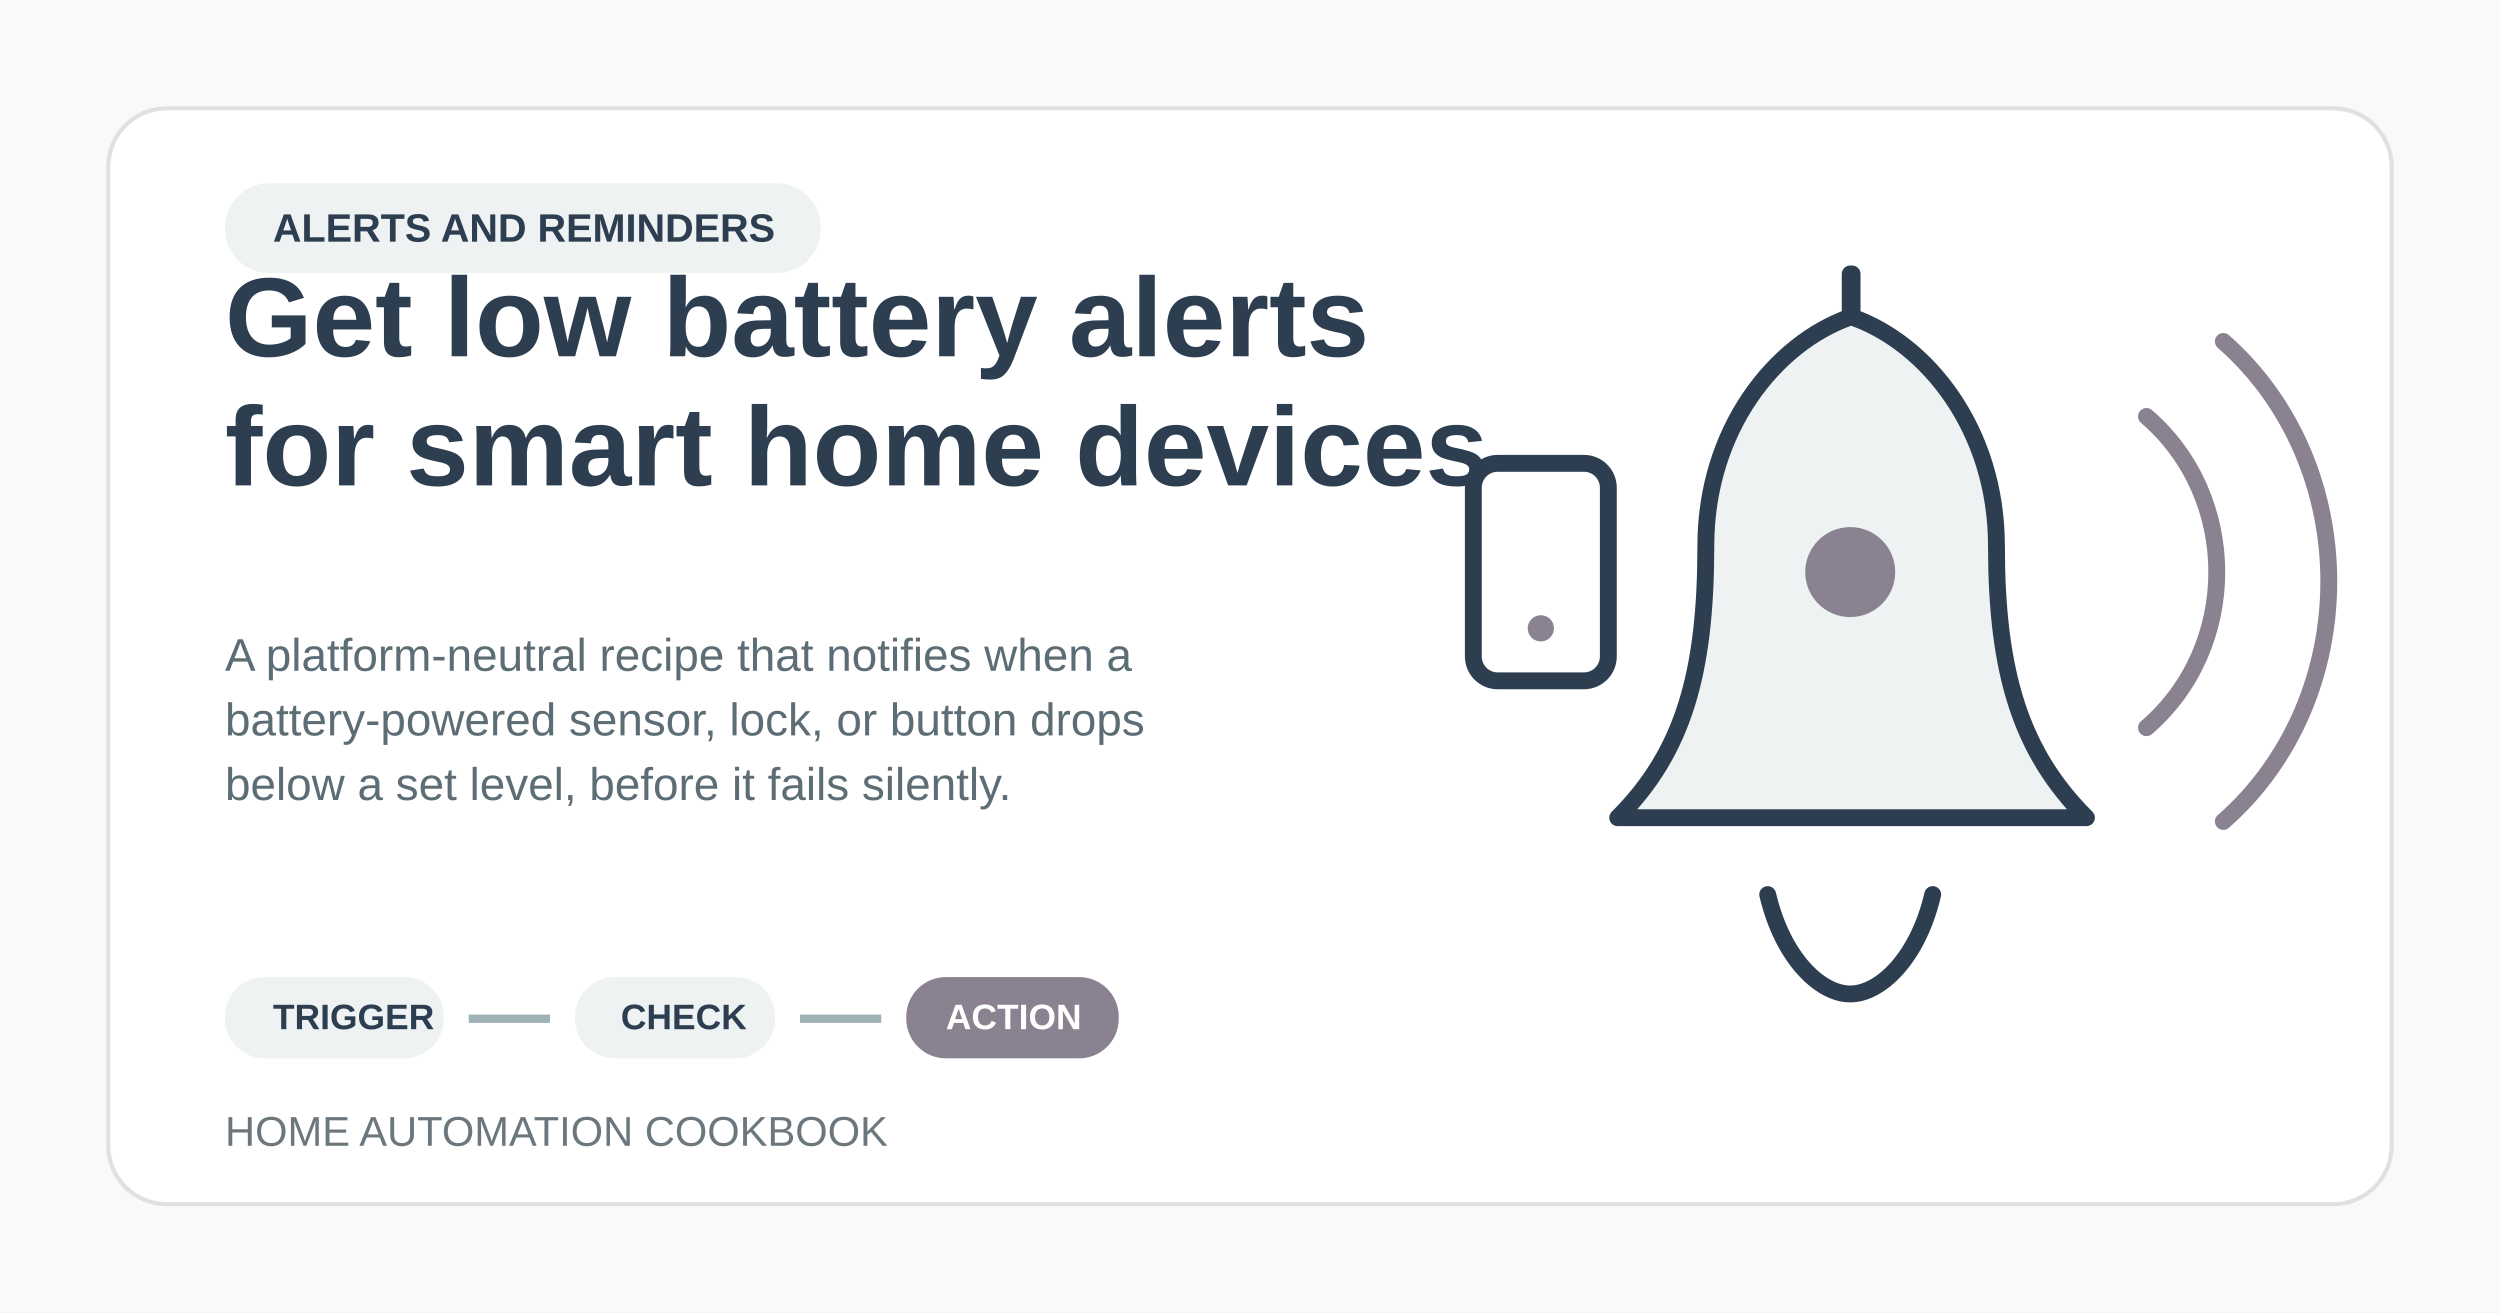
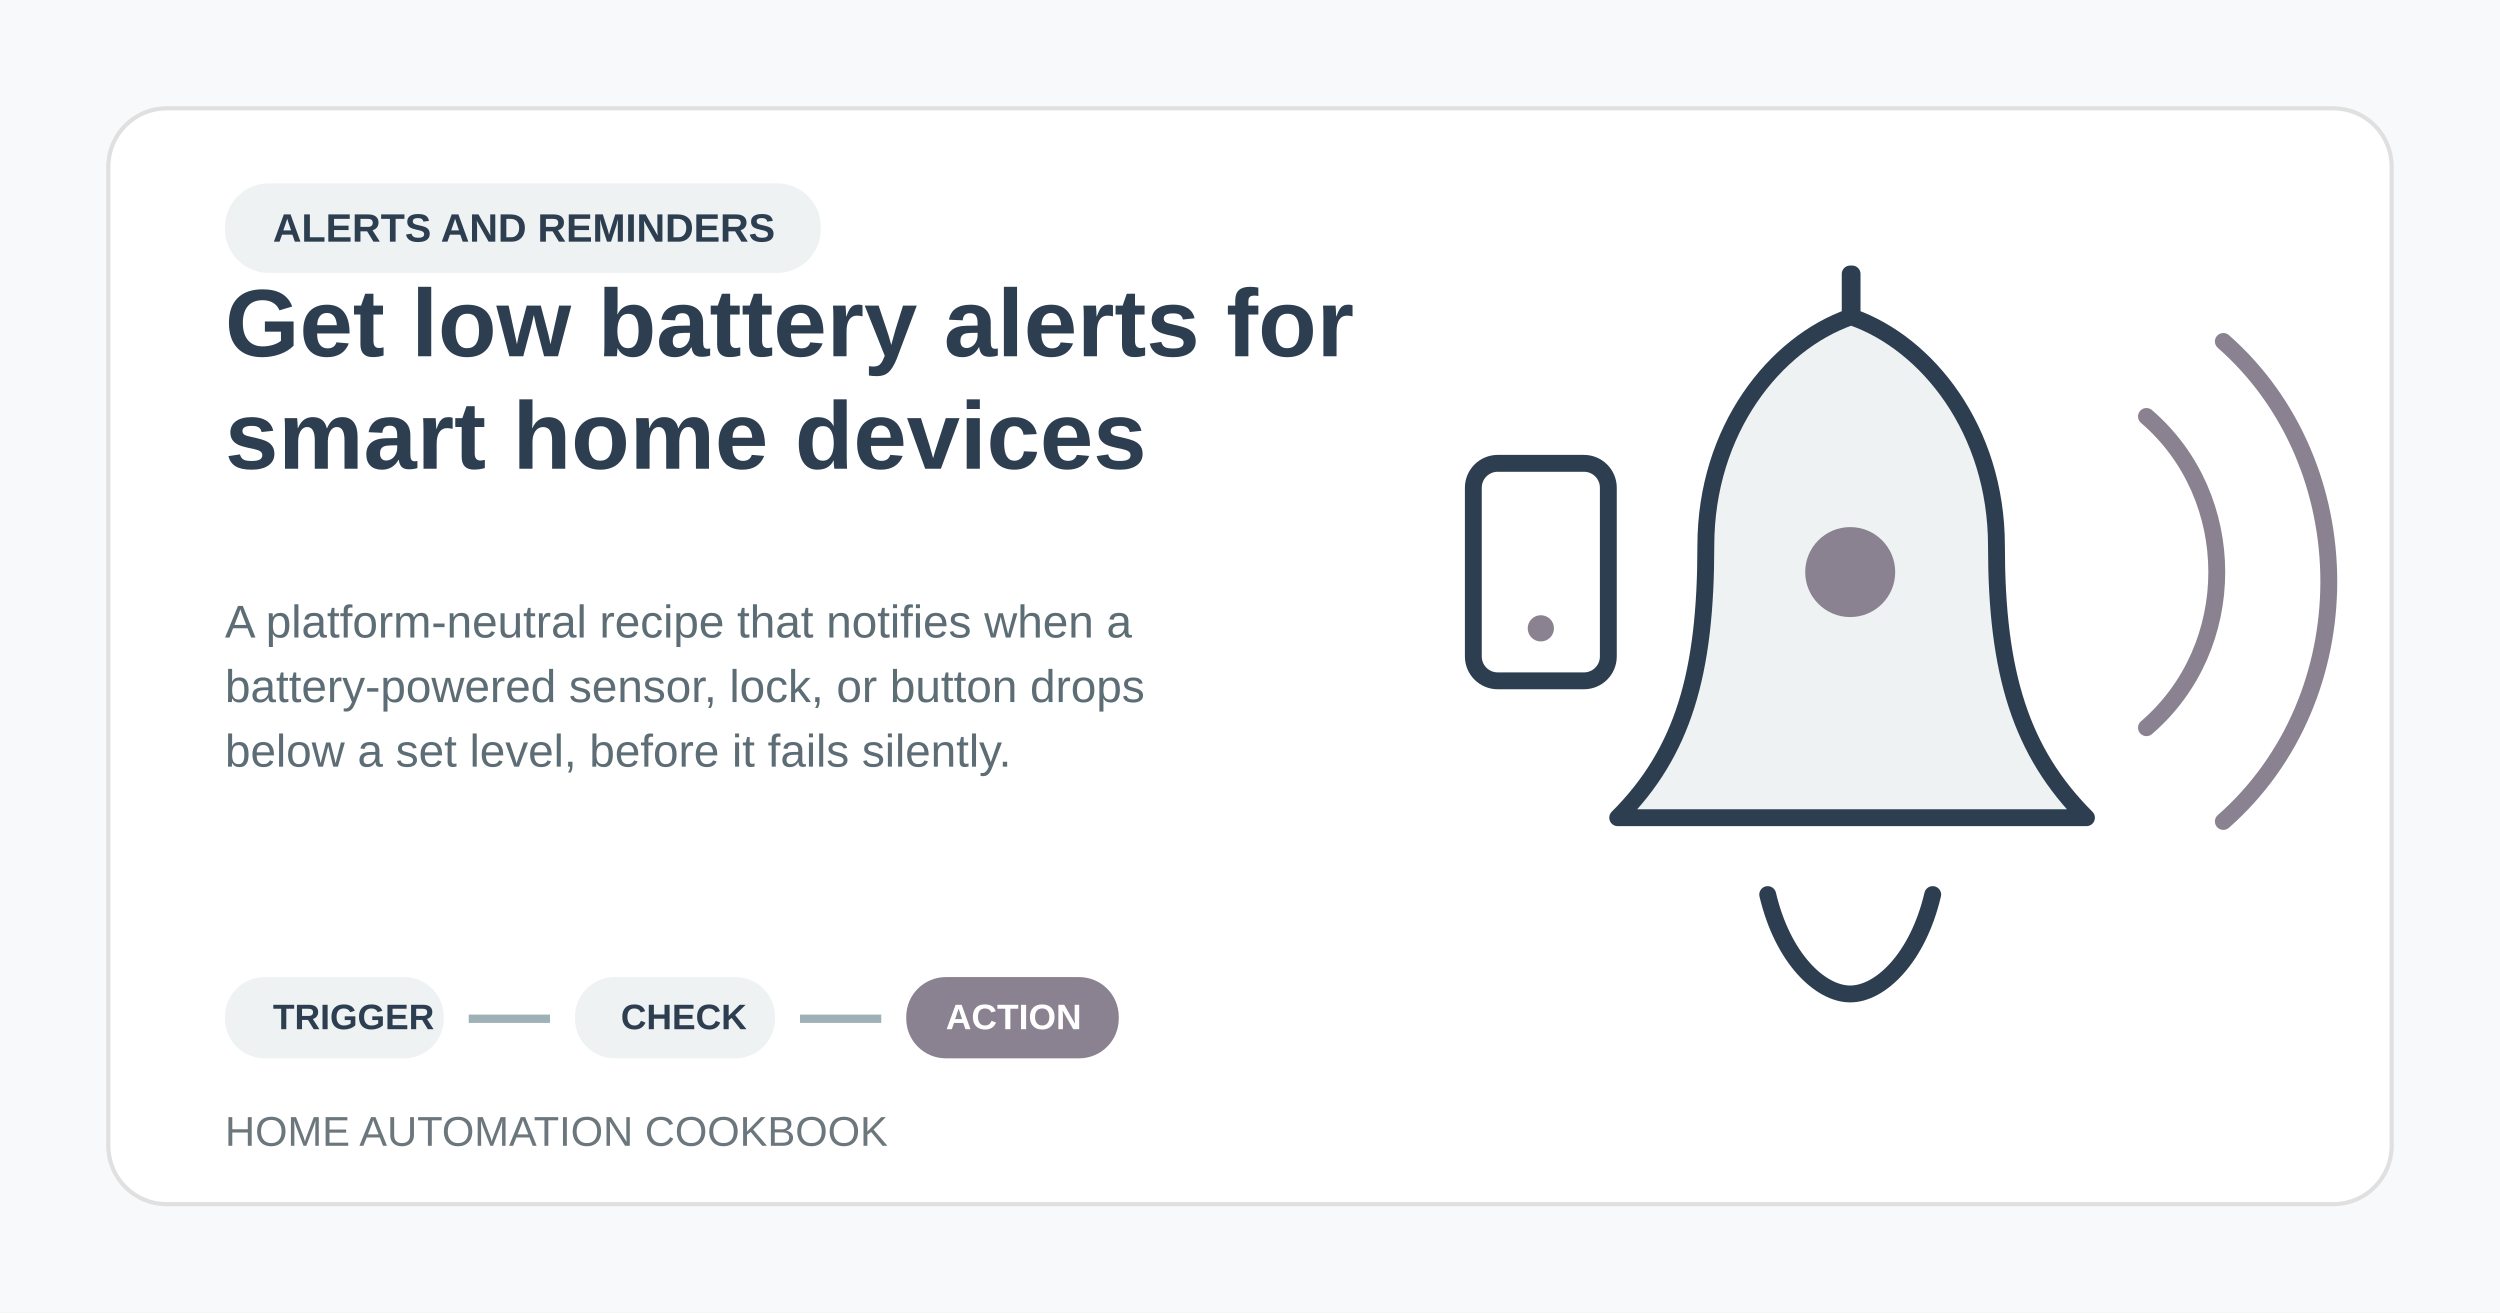
<svg xmlns="http://www.w3.org/2000/svg" width="1200" height="630" viewBox="0 0 1200 630" role="img" aria-labelledby="title desc">
  <style>
  @media (prefers-color-scheme: dark) {
    rect[fill="#f8f9fa"] { fill: #14191c; }
    rect[fill="#ffffff"], path[fill="#ffffff"] { fill: #1d2428; }
    [fill="#eef2f3"] { fill: #293238; }
    text[fill="#2c3e50"], circle[fill="#2c3e50"] { fill: #e7edef; }
    text[fill="#5d6d75"], text[fill="#6b777c"] { fill: #b7c2c6; }
    [stroke="#2c3e50"] { stroke: #d7e0e3; }
    [stroke="#9db1b6"] { stroke: #72858c; }
    [stroke="#e0e0e0"] { stroke: #3d494f; }
  }
</style>
  <rect width="1200" height="630" fill="#f8f9fa" />
  <rect x="52" y="52" width="1096" height="526" rx="28" fill="#ffffff" stroke="#e0e0e0" stroke-width="2" />
  <rect x="108" y="88" width="286" height="43" rx="21" fill="#eef2f3" />
  <text x="131" y="116" fill="#2c3e50" font-family="Segoe UI, Arial, sans-serif" font-size="19" font-weight="600">ALERTS AND REMINDERS</text>
-   <text x="108" y="171" fill="#2c3e50" font-family="Segoe UI, Arial, sans-serif" font-size="54" font-weight="700">Get low battery alerts</text>
-   <text x="108" y="233" fill="#2c3e50" font-family="Segoe UI, Arial, sans-serif" font-size="54" font-weight="700">for smart home devices</text>
-   <text x="108" y="322" fill="#5d6d75" font-family="Segoe UI, Arial, sans-serif" font-size="22">A platform-neutral recipe that notifies when a</text>
-   <text x="108" y="353" fill="#5d6d75" font-family="Segoe UI, Arial, sans-serif" font-size="22">battery-powered sensor, lock, or button drops</text>
-   <text x="108" y="384" fill="#5d6d75" font-family="Segoe UI, Arial, sans-serif" font-size="22">below a set level, before it fails silently.</text>
+   <text x="108" y="171" fill="#2c3e50" font-family="Segoe UI, Arial, sans-serif" font-size="46" font-weight="700">Get low battery alerts for</text>
+   <text x="108" y="225" fill="#2c3e50" font-family="Segoe UI, Arial, sans-serif" font-size="46" font-weight="700">smart home devices</text>
+   <text x="108" y="306" fill="#5d6d75" font-family="Segoe UI, Arial, sans-serif" font-size="22">A platform-neutral recipe that notifies when a</text>
+   <text x="108" y="337" fill="#5d6d75" font-family="Segoe UI, Arial, sans-serif" font-size="22">battery-powered sensor, lock, or button drops</text>
+   <text x="108" y="368" fill="#5d6d75" font-family="Segoe UI, Arial, sans-serif" font-size="22">below a set level, before it fails silently.</text>
  <g transform="translate(108 469)" font-family="Segoe UI, Arial, sans-serif" font-size="17" font-weight="600">
    <rect width="105" height="39" rx="19" fill="#eef2f3" />
    <text x="23" y="25" fill="#2c3e50">TRIGGER</text>
    <path d="M117 20h39" stroke="#9db1b6" stroke-width="4" />
    <rect x="168" width="96" height="39" rx="19" fill="#eef2f3" />
    <text x="190" y="25" fill="#2c3e50">CHECK</text>
    <path d="M276 20h39" stroke="#9db1b6" stroke-width="4" />
    <rect x="327" width="102" height="39" rx="19" fill="#8b8291" />
    <text x="346" y="25" fill="#ffffff">ACTION</text>
  </g>
  <g transform="translate(700 118) scale(.9)" fill="none" stroke="#2c3e50" stroke-width="9" stroke-linecap="round" stroke-linejoin="round">
    <path d="M85 305h250c-35-35-48-77-48-145 0-62-37-108-77-122V15h-1v23c-40 14-77 60-77 122 0 68-12 110-47 145z" fill="#eef2f3" />
    <path d="M165 346c8 34 28 53 44 53s36-19 44-53" />
    <circle cx="209" cy="174" r="24" fill="#8b8291" stroke="none" />
    <path d="M367 91c50 43 50 123 0 166M408 51c75 66 75 190 0 256" stroke="#8b8291" />
    <rect x="8" y="116" width="72" height="116" rx="13" fill="#ffffff" />
    <circle cx="44" cy="204" r="7" fill="#8b8291" stroke="none" />
  </g>
  <text x="108" y="550" fill="#6b777c" font-family="Segoe UI, Arial, sans-serif" font-size="20">HOME AUTOMATION COOKBOOK</text>
</svg>
